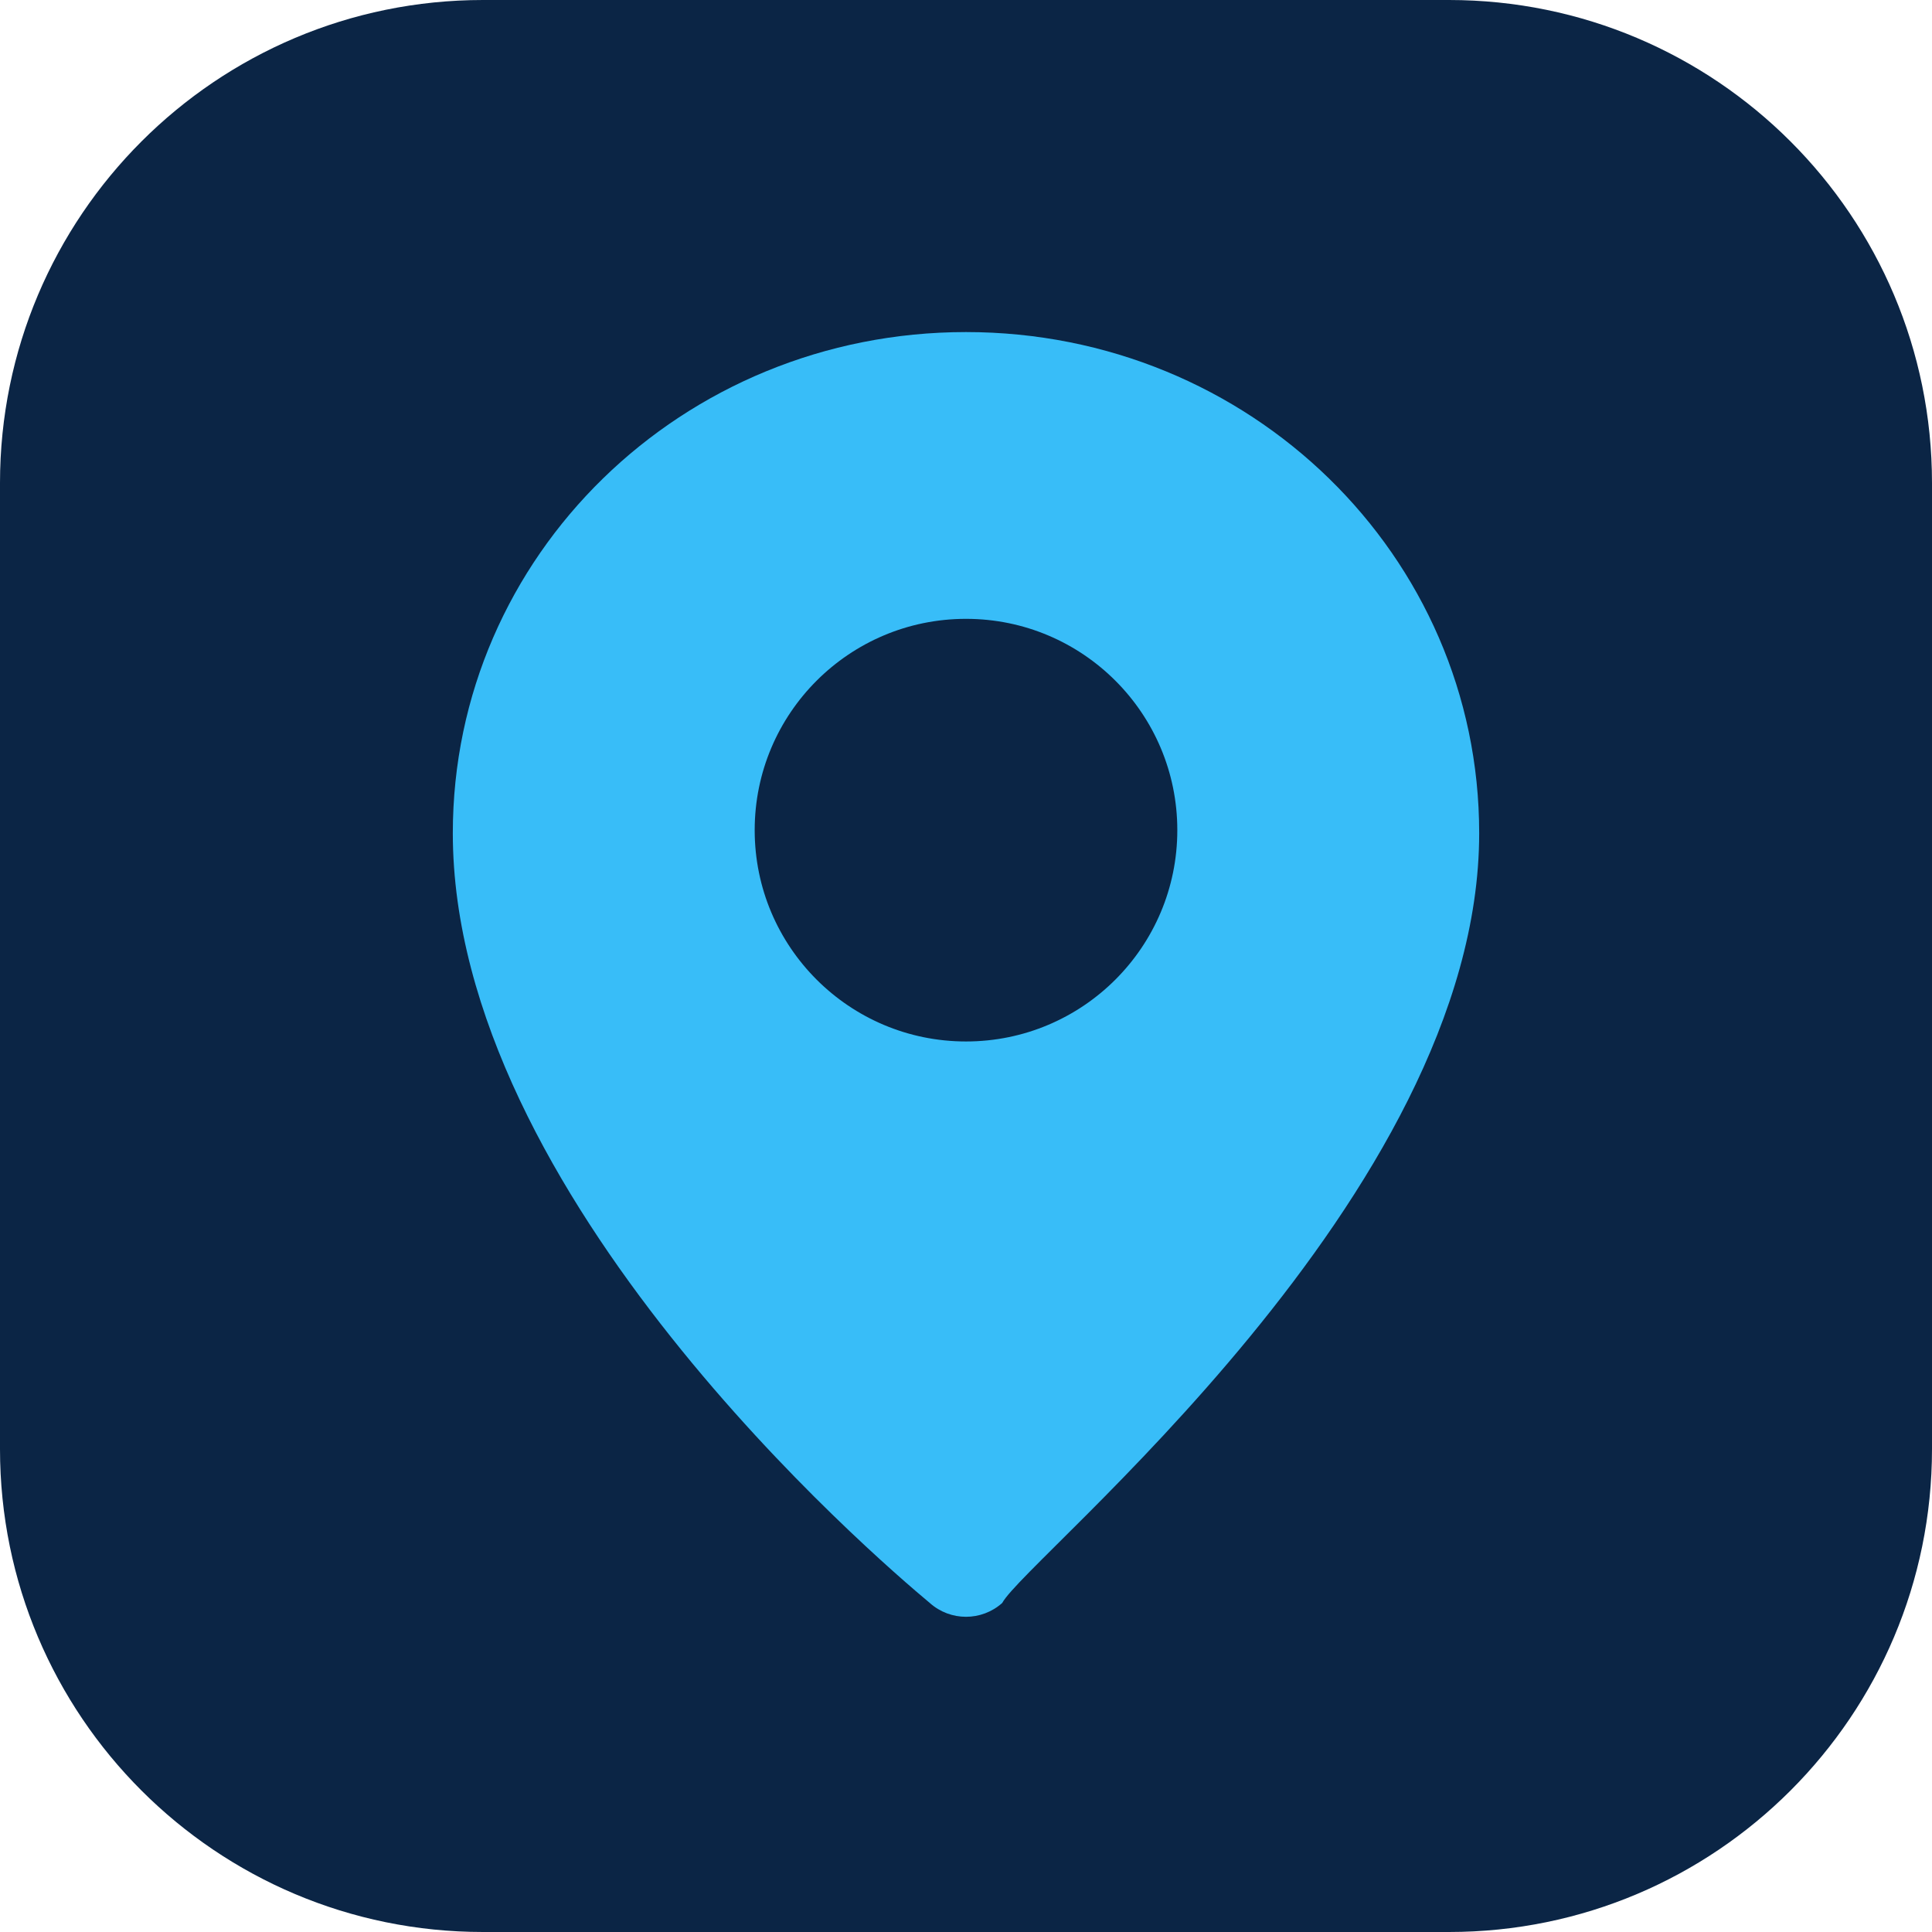
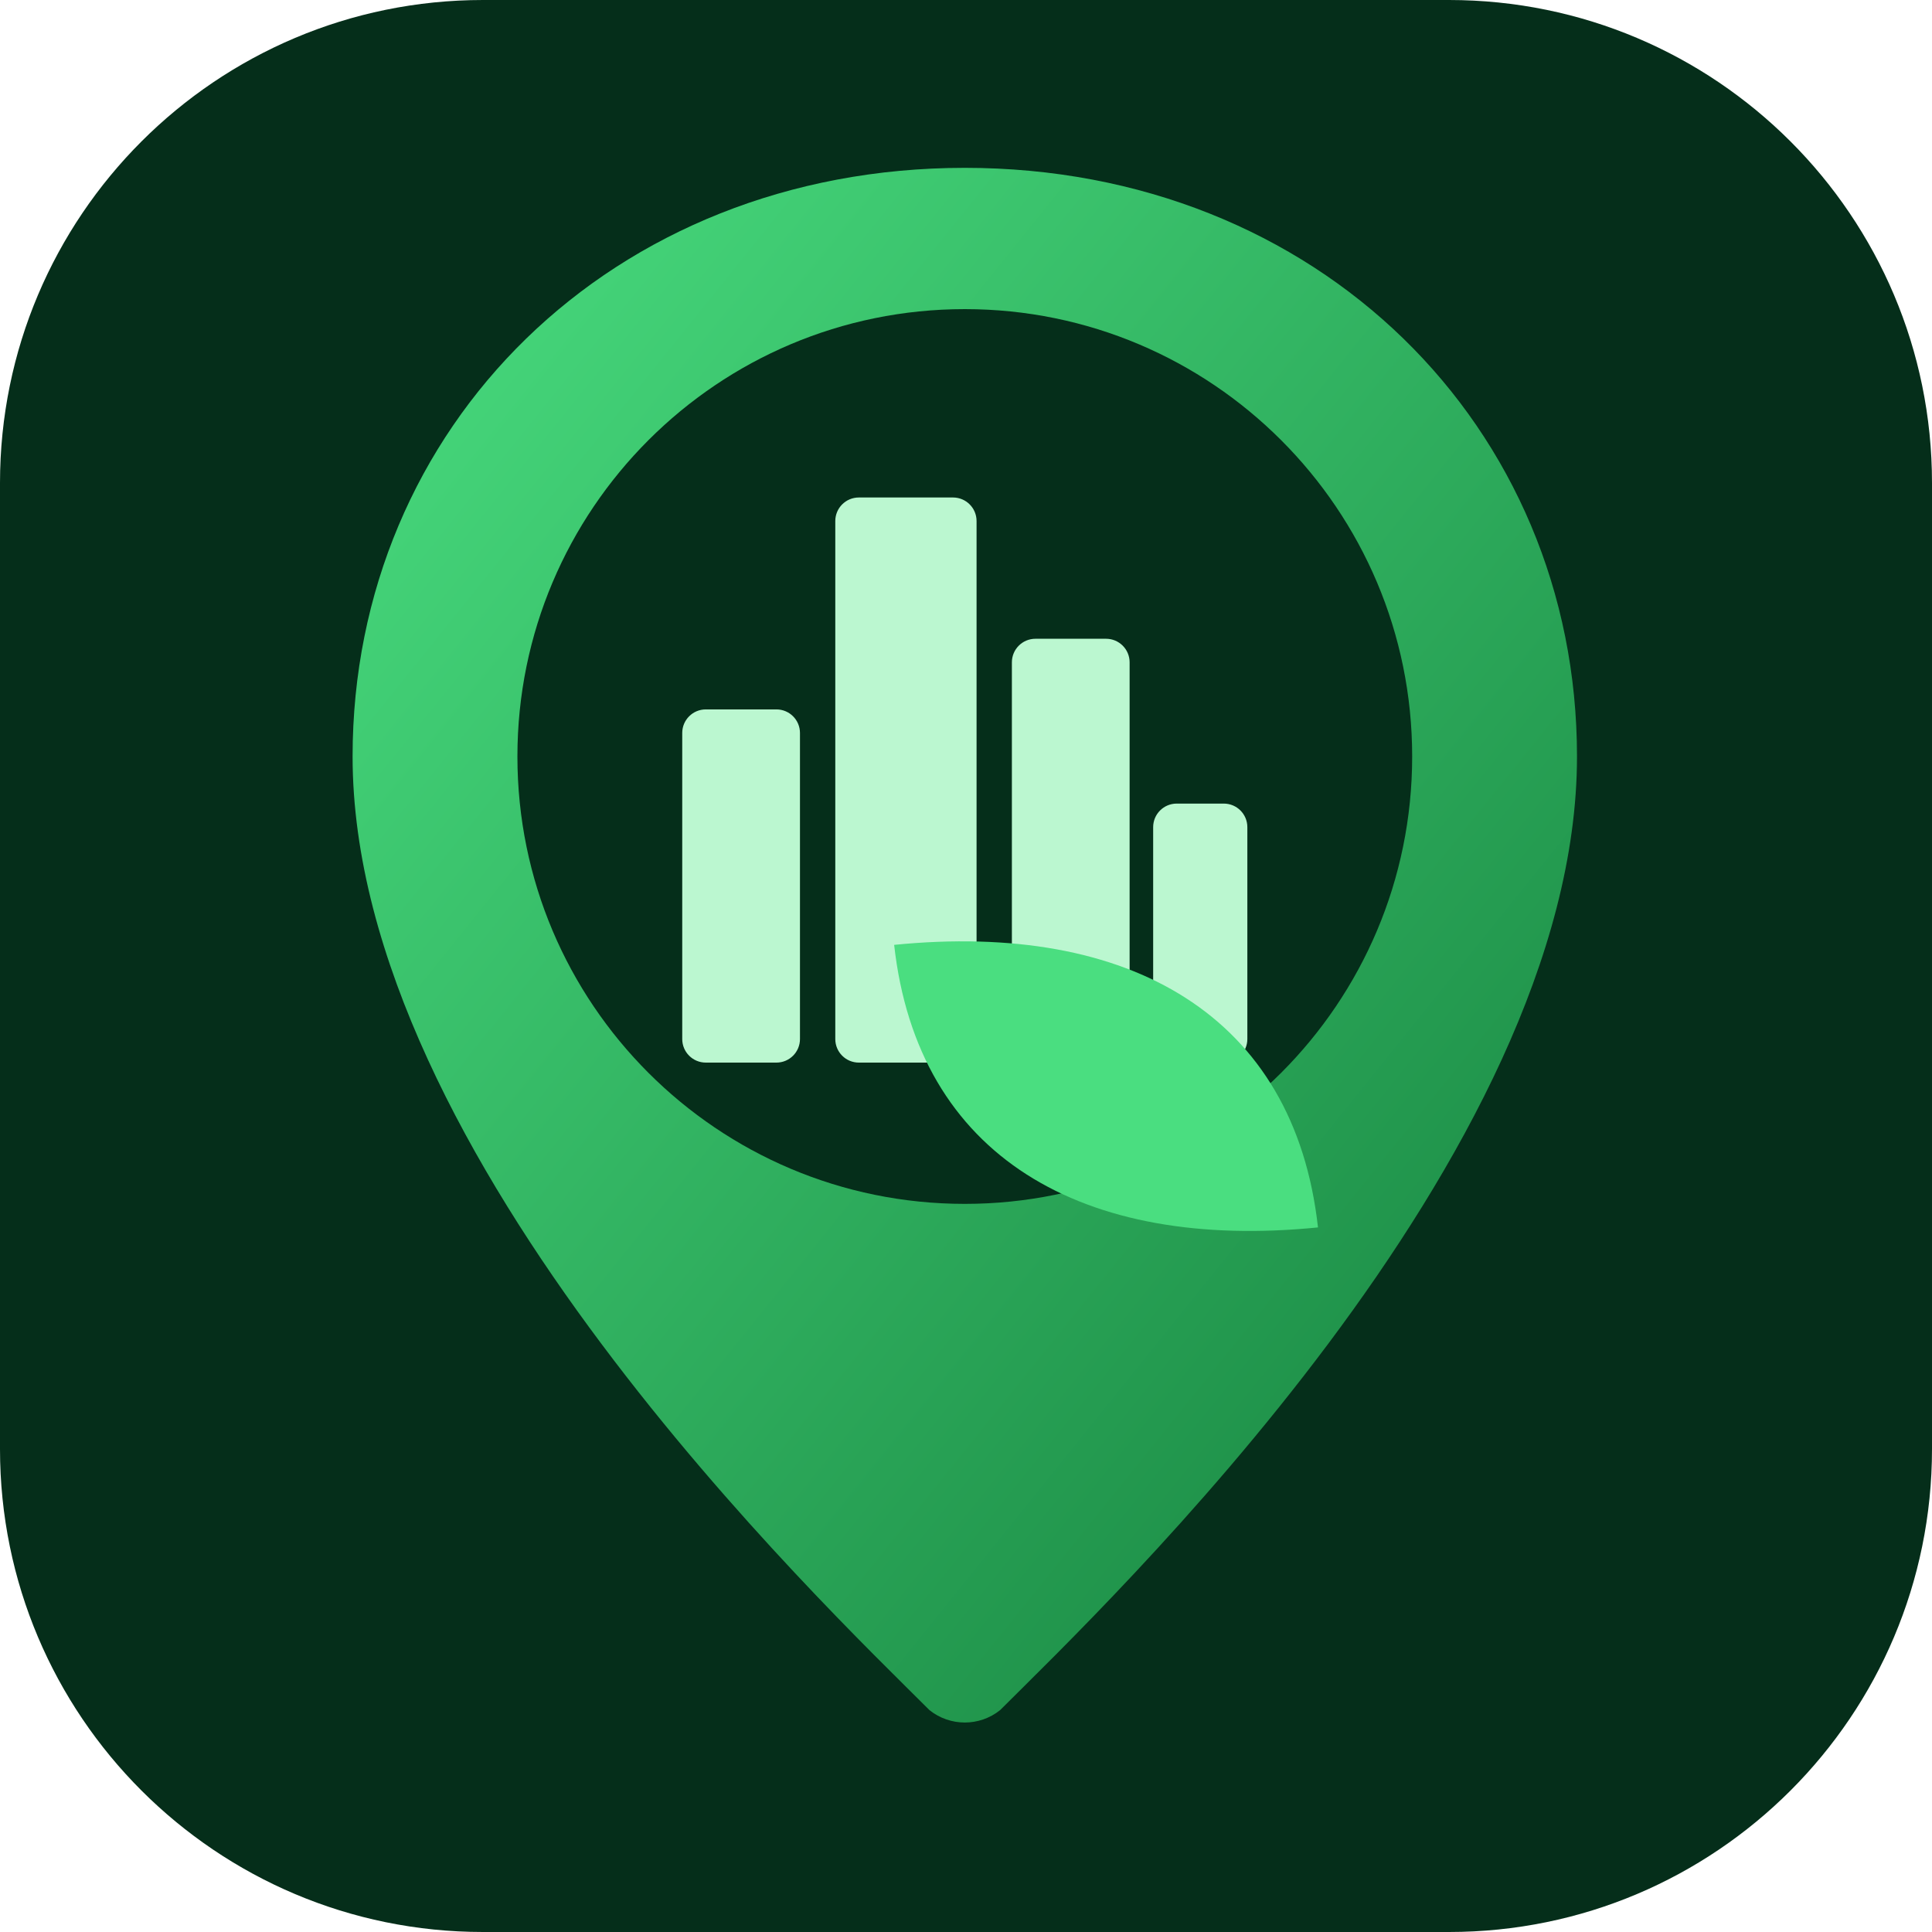
<svg xmlns="http://www.w3.org/2000/svg" viewBox="0 0 64 64">
-   <rect width="64" height="64" rx="16" fill="#0B2545" />
-   <path d="M32 11c-9.4 0-17 7.4-17 16.6 0 12 14 24 15.8 25.5a1.8 1.8 0 0 0 2.4 0C34 51.6 49 39.6 49 27.6 49 18.4 41.4 11 32 11Z" fill="#38BDF8" />
-   <circle cx="32" cy="27.5" r="7" fill="#0B2545" />
+   <defs>
+     <linearGradient id="g" x1="0" y1="0" x2="1" y2="1">
+       <stop offset="0" stop-color="#4ade80" />
+       <stop offset="1" stop-color="#15803d" />
+     </linearGradient>
+   </defs>
+   <rect width="64" height="64" rx="16" fill="#052e1a" />
+   <g transform="translate(7 4) scale(.78)">
+     <path d="M32 2C17 2 6 13 6 27c0 17 20 36 24.5 40.5a2.4 2.4 0 0 0 3 0C38 63 58 44 58 27 58 13 47 2 32 2Z" fill="url(#g)" />
+     <circle cx="32" cy="27" r="19" fill="#052e1a" />
+     <g fill="#bbf7d0">
+       <rect x="20" y="25" width="5" height="15" rx="1" />
+       <rect x="26.5" y="16" width="6" height="24" rx="1" />
+       <rect x="34" y="22" width="5" height="18" rx="1" />
+       <rect x="40" y="29" width="4" height="11" rx="1" />
+     </g>
+     <path d="M47 47c-10 1-17-3-18-12 10-1 17 3 18 12Z" fill="#4ade80" />
+   </g>
</svg>
